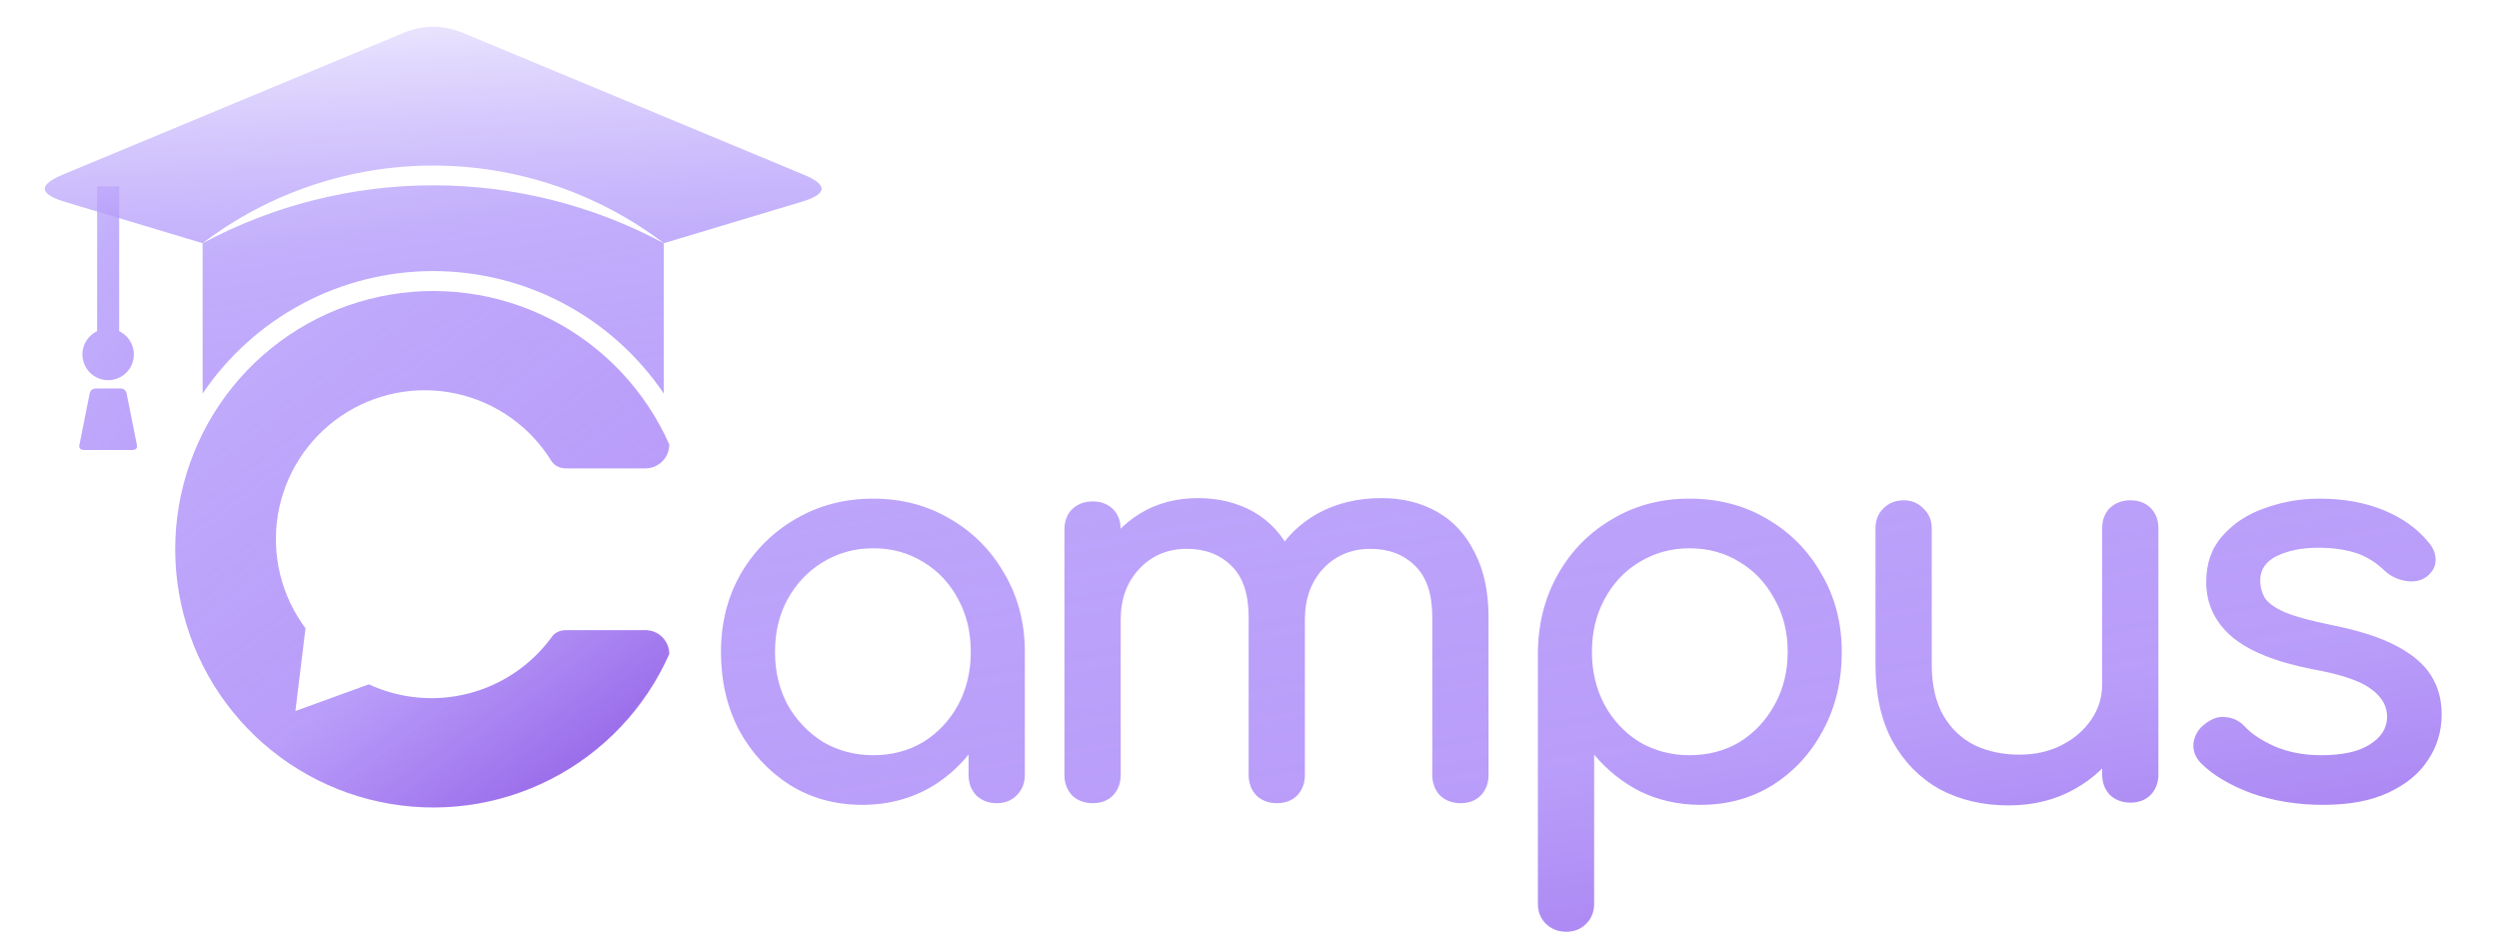
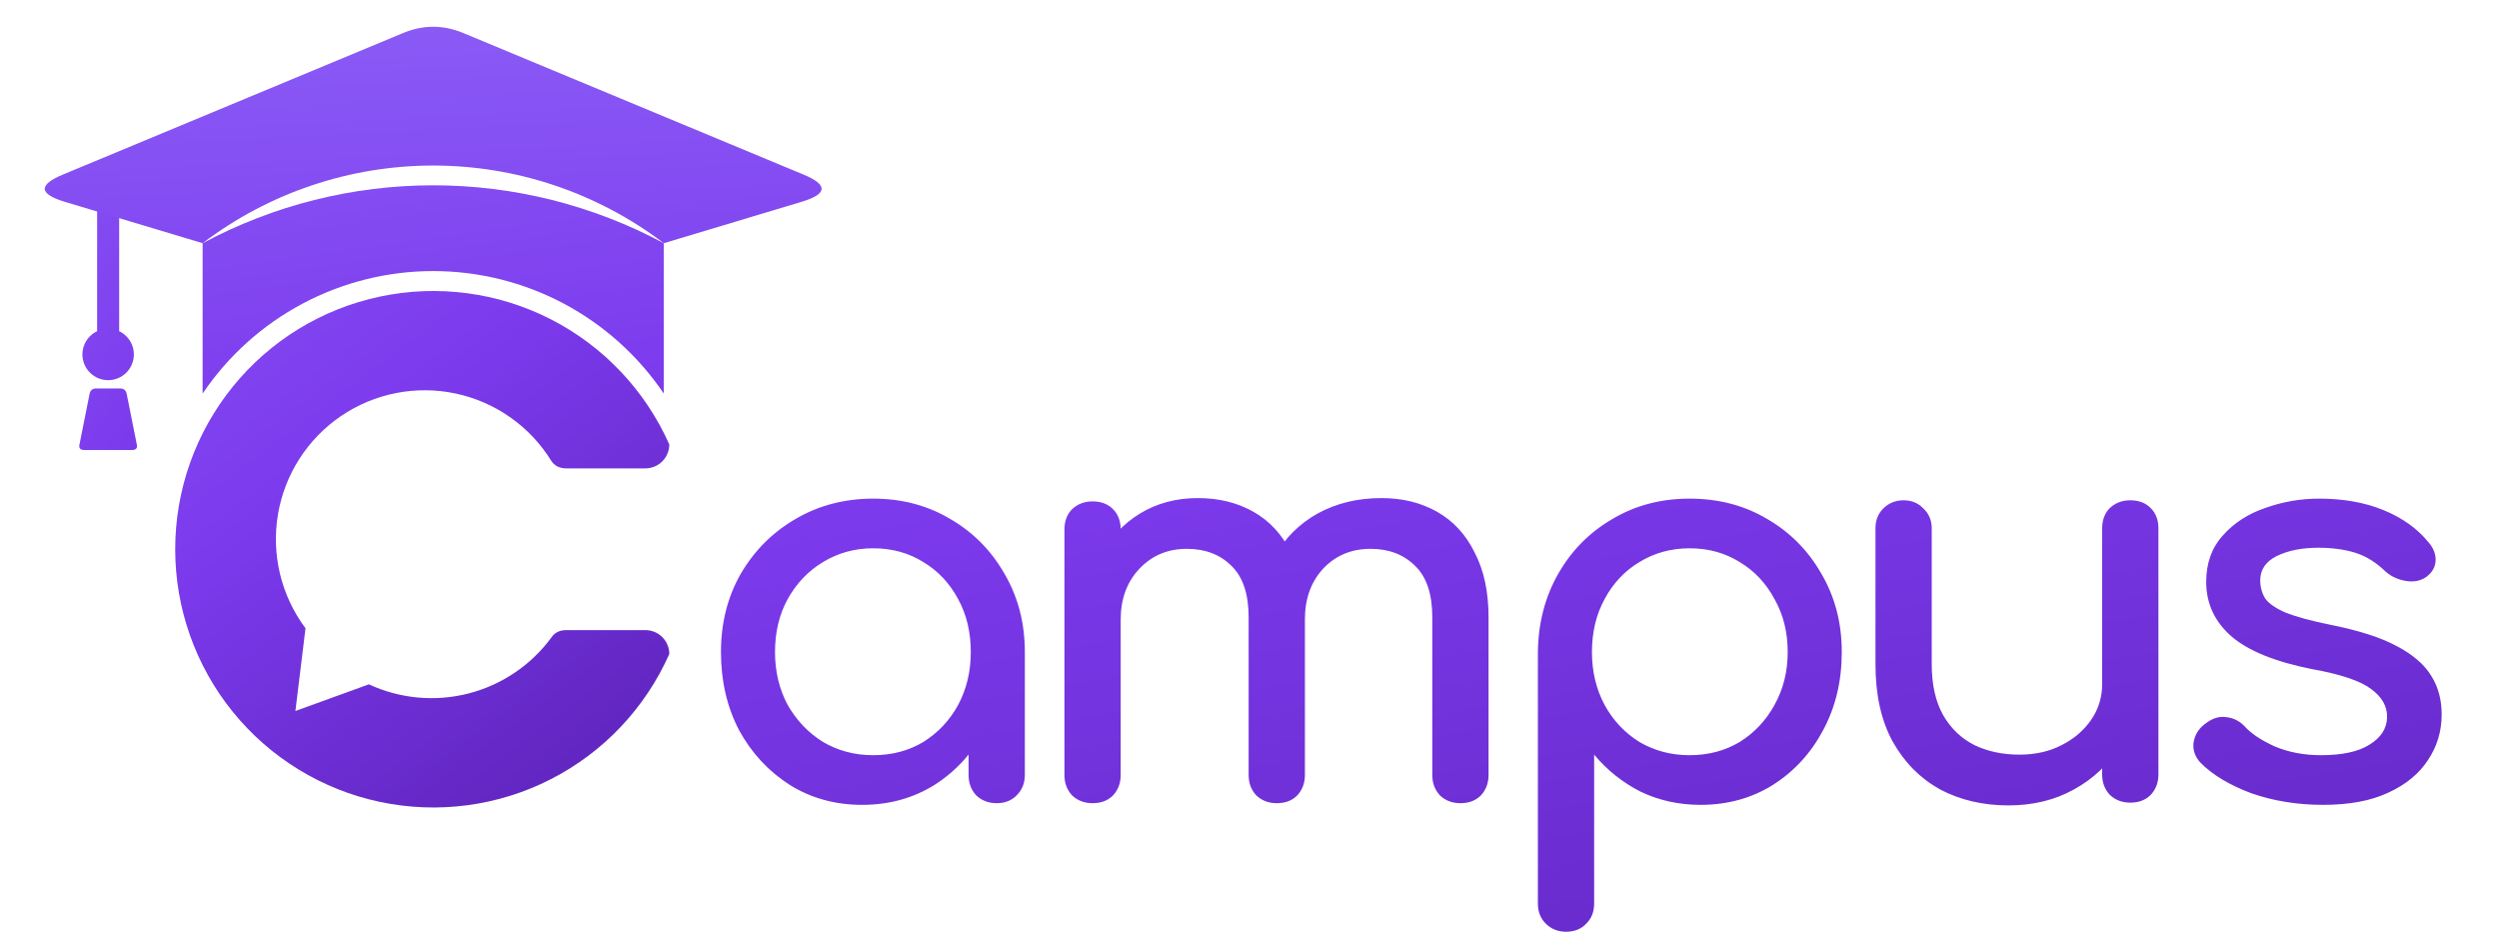
<svg xmlns="http://www.w3.org/2000/svg" width="580" height="220" fill="none">
  <defs>
    <linearGradient y2="1.537" x2="1.069" y1="-1.445" x1="-0.934" id="logoGradient">
-       <stop stop-color="#ede9fe" stop-opacity="0.9" />
-       <stop stop-color="#a78bfa" stop-opacity="0.7" offset="0.3" />
-       <stop stop-color="#8b5cf6" stop-opacity="0.6" offset="0.7" />
-       <stop stop-color="#6d28d9" stop-opacity="0.8" offset="1" />
+       <stop stop-color="#8b5cf6" />
+       <stop stop-color="#7c3aed" offset="0.5" />
+       <stop stop-color="#5b21b6" offset="1" />
    </linearGradient>
    <linearGradient y2="3.662" x2="0.796" y1="-0.04" x1="0.086" id="paint0_linear_19_15">
-       <stop stop-color="#ede9fe" stop-opacity="0.9" />
-       <stop stop-color="#a78bfa" stop-opacity="0.7" offset="0.3" />
-       <stop stop-color="#8b5cf6" stop-opacity="0.6" offset="0.7" />
-       <stop stop-color="#6d28d9" stop-opacity="0.8" offset="1" />
+       <stop stop-color="#8b5cf6" />
+       <stop stop-color="#7c3aed" offset="0.5" />
+       <stop stop-color="#5b21b6" offset="1" />
    </linearGradient>
    <linearGradient y2="3.045" x2="0.998" y1="-0.803" x1="-0.197" id="paint1_linear_19_15">
-       <stop stop-color="#ede9fe" stop-opacity="0.9" />
-       <stop stop-color="#a78bfa" stop-opacity="0.7" offset="0.3" />
-       <stop stop-color="#8b5cf6" stop-opacity="0.6" offset="0.7" />
-       <stop stop-color="#6d28d9" stop-opacity="0.8" offset="1" />
+       <stop stop-color="#8b5cf6" />
+       <stop stop-color="#7c3aed" offset="0.5" />
+       <stop stop-color="#5b21b6" offset="1" />
    </linearGradient>
    <linearGradient y2="1.023" x2="0.987" y1="-0.528" x1="-0.129" id="paint2_linear_19_15">
-       <stop stop-color="#ede9fe" stop-opacity="0.9" />
-       <stop stop-color="#a78bfa" stop-opacity="0.7" offset="0.3" />
-       <stop stop-color="#8b5cf6" stop-opacity="0.6" offset="0.7" />
-       <stop stop-color="#6d28d9" stop-opacity="0.8" offset="1" />
+       <stop stop-color="#8b5cf6" />
+       <stop stop-color="#7c3aed" offset="0.5" />
+       <stop stop-color="#5b21b6" offset="1" />
    </linearGradient>
    <linearGradient y1="-0.8" x1="-0.2" y2="3.0" x2="1.0" id="paint3_linear_19_15">
-       <stop stop-color="#ede9fe" stop-opacity="0.9" />
-       <stop stop-color="#a78bfa" stop-opacity="0.7" offset="0.3" />
-       <stop stop-color="#8b5cf6" stop-opacity="0.6" offset="0.7" />
-       <stop stop-color="#6d28d9" stop-opacity="0.8" offset="1" />
+       <stop stop-color="#8b5cf6" />
+       <stop stop-color="#7c3aed" offset="0.5" />
+       <stop stop-color="#5b21b6" offset="1" />
    </linearGradient>
  </defs>
  <g>
    <path id="svg_1" fill="url(#logoGradient)" d="m200.098,186.724c-6.229,0 -11.819,-1.536 -16.768,-4.608c-4.949,-3.157 -8.875,-7.381 -11.776,-12.672c-2.816,-5.376 -4.224,-11.435 -4.224,-18.176c0,-6.741 1.536,-12.8 4.608,-18.176c3.157,-5.376 7.381,-9.6 12.672,-12.672c5.376,-3.157 11.392,-4.736 18.048,-4.736c6.656,0 12.629,1.579 17.92,4.736c5.291,3.072 9.472,7.296 12.544,12.672c3.157,5.376 4.736,11.435 4.736,18.176l-4.992,0c0,6.741 -1.451,12.8 -4.352,18.176c-2.816,5.291 -6.699,9.515 -11.648,12.672c-4.949,3.072 -10.539,4.608 -16.768,4.608zm2.56,-11.52c4.352,0 8.235,-1.024 11.648,-3.072c3.413,-2.133 6.101,-4.992 8.064,-8.576c1.963,-3.669 2.944,-7.765 2.944,-12.288c0,-4.608 -0.981,-8.704 -2.944,-12.288c-1.963,-3.669 -4.651,-6.528 -8.064,-8.576c-3.413,-2.133 -7.296,-3.2 -11.648,-3.2c-4.267,0 -8.149,1.067 -11.648,3.2c-3.413,2.048 -6.144,4.907 -8.192,8.576c-1.963,3.584 -2.944,7.68 -2.944,12.288c0,4.523 0.981,8.619 2.944,12.288c2.048,3.584 4.779,6.443 8.192,8.576c3.499,2.048 7.381,3.072 11.648,3.072zm28.672,11.136c-1.877,0 -3.456,-0.597 -4.736,-1.792c-1.195,-1.28 -1.792,-2.859 -1.792,-4.736l0,-19.584l2.432,-13.568l10.624,4.608l0,28.544c0,1.877 -0.64,3.456 -1.92,4.736c-1.195,1.195 -2.731,1.792 -4.608,1.792zm107.623,0c-1.877,0 -3.456,-0.597 -4.736,-1.792c-1.195,-1.28 -1.792,-2.859 -1.792,-4.736l0,-36.608c0,-5.376 -1.323,-9.344 -3.968,-11.904c-2.645,-2.645 -6.101,-3.968 -10.368,-3.968c-4.437,0 -8.107,1.536 -11.008,4.608c-2.816,3.072 -4.224,6.997 -4.224,11.776l-10.624,0c0,-5.547 1.195,-10.411 3.584,-14.592c2.389,-4.267 5.717,-7.595 9.984,-9.984c4.352,-2.389 9.301,-3.584 14.848,-3.584c4.864,0 9.173,1.067 12.928,3.2c3.755,2.133 6.656,5.291 8.704,9.472c2.133,4.096 3.2,9.088 3.2,14.976l0,36.608c0,1.877 -0.597,3.456 -1.792,4.736c-1.195,1.195 -2.773,1.792 -4.736,1.792zm-85.376,0c-1.877,0 -3.456,-0.597 -4.736,-1.792c-1.195,-1.28 -1.792,-2.859 -1.792,-4.736l0,-56.96c0,-1.963 0.597,-3.541 1.792,-4.736c1.28,-1.195 2.859,-1.792 4.736,-1.792c1.963,0 3.541,0.597 4.736,1.792c1.195,1.195 1.792,2.773 1.792,4.736l0,56.96c0,1.877 -0.597,3.456 -1.792,4.736c-1.195,1.195 -2.773,1.792 -4.736,1.792zm42.752,0c-1.877,0 -3.456,-0.597 -4.736,-1.792c-1.195,-1.28 -1.792,-2.859 -1.792,-4.736l0,-36.608c0,-5.376 -1.323,-9.344 -3.968,-11.904c-2.645,-2.645 -6.101,-3.968 -10.368,-3.968c-4.437,0 -8.107,1.536 -11.008,4.608c-2.901,3.072 -4.352,6.997 -4.352,11.776l-8.064,0c0,-5.547 1.109,-10.411 3.328,-14.592c2.219,-4.267 5.291,-7.595 9.216,-9.984c3.925,-2.389 8.405,-3.584 13.44,-3.584c4.864,0 9.173,1.067 12.928,3.2c3.755,2.133 6.656,5.291 8.704,9.472c2.133,4.096 3.2,9.088 3.2,14.976l0,36.608c0,1.877 -0.597,3.456 -1.792,4.736c-1.195,1.195 -2.773,1.792 -4.736,1.792zm67.133,29.824c-1.877,0 -3.456,-0.64 -4.736,-1.92c-1.195,-1.195 -1.792,-2.731 -1.792,-4.608l0,-58.368c0.085,-6.741 1.664,-12.8 4.736,-18.176c3.072,-5.376 7.253,-9.6 12.544,-12.672c5.291,-3.157 11.264,-4.736 17.92,-4.736c6.74,0 12.76,1.579 18.05,4.736c5.29,3.072 9.47,7.296 12.54,12.672c3.16,5.376 4.74,11.435 4.74,18.176c0,6.741 -1.45,12.8 -4.35,18.176c-2.82,5.291 -6.7,9.515 -11.65,12.672c-4.95,3.072 -10.54,4.608 -16.77,4.608c-5.035,0 -9.685,-1.024 -13.952,-3.072c-4.181,-2.133 -7.765,-4.992 -10.752,-8.576l0,34.56c0,1.877 -0.597,3.413 -1.792,4.608c-1.195,1.28 -2.773,1.92 -4.736,1.92zm28.672,-40.96c4.35,0 8.23,-1.024 11.65,-3.072c3.41,-2.133 6.1,-4.992 8.06,-8.576c2.05,-3.669 3.07,-7.765 3.07,-12.288c0,-4.608 -1.02,-8.704 -3.07,-12.288c-1.96,-3.669 -4.65,-6.528 -8.06,-8.576c-3.42,-2.133 -7.3,-3.2 -11.65,-3.2c-4.267,0 -8.149,1.067 -11.648,3.2c-3.413,2.048 -6.101,4.907 -8.064,8.576c-1.963,3.584 -2.944,7.68 -2.944,12.288c0,4.523 0.981,8.619 2.944,12.288c1.963,3.584 4.651,6.443 8.064,8.576c3.499,2.048 7.381,3.072 11.648,3.072zm74,11.648c-5.89,0 -11.18,-1.237 -15.87,-3.712c-4.61,-2.56 -8.28,-6.272 -11.01,-11.136c-2.65,-4.864 -3.97,-10.837 -3.97,-17.92l0,-31.488c0,-1.877 0.6,-3.413 1.79,-4.608c1.28,-1.28 2.86,-1.92 4.74,-1.92c1.88,0 3.41,0.64 4.61,1.92c1.28,1.195 1.92,2.731 1.92,4.608l0,31.488c0,4.779 0.89,8.747 2.69,11.904c1.79,3.072 4.22,5.376 7.29,6.912c3.07,1.451 6.53,2.176 10.37,2.176c3.67,0 6.91,-0.725 9.73,-2.176c2.9,-1.451 5.2,-3.413 6.91,-5.888c1.71,-2.475 2.56,-5.248 2.56,-8.32l8.06,0c0,5.291 -1.32,10.069 -3.96,14.336c-2.56,4.267 -6.11,7.637 -10.63,10.112c-4.44,2.475 -9.51,3.712 -15.23,3.712zm28.29,-0.64c-1.88,0 -3.46,-0.597 -4.74,-1.792c-1.19,-1.28 -1.79,-2.859 -1.79,-4.736l0,-57.088c0,-1.963 0.6,-3.541 1.79,-4.736c1.28,-1.195 2.86,-1.792 4.74,-1.792c1.96,0 3.54,0.597 4.73,1.792c1.2,1.195 1.8,2.773 1.8,4.736l0,57.088c0,1.877 -0.6,3.456 -1.8,4.736c-1.19,1.195 -2.77,1.792 -4.73,1.792zm44.75,0.512c-5.97,0 -11.52,-0.896 -16.64,-2.688c-5.03,-1.877 -8.96,-4.224 -11.77,-7.04c-1.28,-1.365 -1.84,-2.901 -1.67,-4.608c0.26,-1.792 1.11,-3.243 2.56,-4.352c1.71,-1.365 3.37,-1.92 4.99,-1.664c1.71,0.171 3.16,0.896 4.36,2.176c1.45,1.621 3.75,3.157 6.91,4.608c3.24,1.365 6.82,2.048 10.75,2.048c4.95,0 8.7,-0.811 11.26,-2.432c2.65,-1.621 4.01,-3.712 4.1,-6.272c0.09,-2.56 -1.15,-4.779 -3.71,-6.656c-2.48,-1.877 -7.04,-3.413 -13.7,-4.608c-8.62,-1.707 -14.89,-4.267 -18.81,-7.68c-3.84,-3.413 -5.76,-7.595 -5.76,-12.544c0,-4.352 1.28,-7.936 3.84,-10.752c2.56,-2.901 5.84,-5.035 9.85,-6.4c4.01,-1.451 8.19,-2.176 12.55,-2.176c5.63,0 10.62,0.896 14.97,2.688c4.35,1.792 7.81,4.267 10.37,7.424c1.19,1.365 1.75,2.816 1.66,4.352c-0.08,1.451 -0.81,2.688 -2.17,3.712c-1.37,0.939 -2.99,1.237 -4.87,0.896c-1.87,-0.341 -3.45,-1.109 -4.73,-2.304c-2.14,-2.048 -4.44,-3.456 -6.91,-4.224c-2.48,-0.768 -5.34,-1.152 -8.58,-1.152c-3.75,0 -6.95,0.64 -9.6,1.92c-2.56,1.28 -3.84,3.157 -3.84,5.632c0,1.536 0.38,2.944 1.15,4.224c0.86,1.195 2.48,2.304 4.87,3.328c2.39,0.939 5.88,1.877 10.49,2.816c6.4,1.28 11.44,2.901 15.11,4.864c3.75,1.963 6.44,4.267 8.06,6.912c1.62,2.56 2.43,5.547 2.43,8.96c0,3.925 -1.06,7.467 -3.2,10.624c-2.05,3.157 -5.12,5.675 -9.21,7.552c-4.01,1.877 -9.05,2.816 -15.11,2.816z" />
    <path id="svg_5" fill="url(#paint3_linear_19_15)" d="m22.54,43.212l5.117,0l0,35.606l-5.117,0l0,-35.606zm-3.412,39.018c0,-1.583 0.629,-3.102 1.749,-4.222c1.12,-1.119 2.638,-1.748 4.221,-1.748c1.584,0 3.102,0.629 4.222,1.748c1.119,1.12 1.748,2.639 1.748,4.222c0,1.583 -0.629,3.102 -1.748,4.221c-1.12,1.12 -2.638,1.749 -4.222,1.749c-1.583,0 -3.101,-0.629 -4.221,-1.749c-1.12,-1.119 -1.749,-2.638 -1.749,-4.221zm1.663,9.147c0.171,-0.839 0.683,-1.258 1.536,-1.258l5.543,0c0.853,0 1.365,0.419 1.535,1.258l2.303,11.534c0.284,0.995 -0.071,1.493 -1.066,1.493l-11.087,0c-0.995,0 -1.351,-0.498 -1.066,-1.493l2.302,-11.534z" />
    <path id="svg_2" fill="url(#paint0_linear_19_15)" d="m93.719,7.598c4.548,-1.848 9.097,-1.848 13.645,0l78.953,32.835c5.927,2.416 5.828,4.548 -0.299,6.396l-31.96,9.595c-15.392,-11.69 -34.189,-18.019 -53.517,-18.019c-19.327,0 -38.124,6.329 -53.516,18.019l-31.96,-9.595c-6.127,-1.848 -6.226,-3.98 -0.299,-6.396l78.953,-32.835z" />
    <path id="svg_3" fill="url(#paint1_linear_19_15)" d="m47.025,56.424c16.46,-8.819 34.844,-13.433 53.517,-13.433c18.673,0 37.056,4.614 53.516,13.433l0,34.881c-5.917,-8.75 -13.89,-15.917 -23.22,-20.871c-9.33,-4.953 -19.733,-7.544 -30.296,-7.544c-10.564,0 -20.967,2.591 -30.297,7.544c-9.33,4.954 -17.302,12.121 -23.22,20.871l0,-34.881z" />
    <path id="svg_4" fill="url(#paint2_linear_19_15)" d="m127.961,106.934c-2.451,-3.969 -5.681,-7.4 -9.494,-10.087c-3.813,-2.687 -8.131,-4.574 -12.693,-5.546c-4.562,-0.973 -9.274,-1.011 -13.852,-0.113c-4.577,0.898 -8.925,2.714 -12.782,5.338c-3.856,2.625 -7.141,6.003 -9.656,9.931c-2.516,3.929 -4.209,8.326 -4.979,12.927c-0.769,4.601 -0.599,9.31 0.501,13.843c1.1,4.533 3.106,8.796 5.899,12.533l-2.345,19.189l17.057,-6.183c7.227,3.351 15.39,4.102 23.107,2.124c7.717,-1.978 14.513,-6.562 19.237,-12.977c0.767,-1.151 1.926,-1.727 3.475,-1.727l18.358,0c1.47,0 2.88,0.584 3.919,1.624c1.04,1.039 1.624,2.449 1.624,3.92c-5.571,12.551 -15.285,22.808 -27.515,29.053c-12.23,6.245 -26.235,8.098 -39.669,5.251c-13.434,-2.847 -25.482,-10.223 -34.127,-20.893c-8.645,-10.67 -13.362,-23.985 -13.362,-37.718c0,-13.732 4.717,-27.048 13.362,-37.717c8.645,-10.67 20.693,-18.046 34.127,-20.893c13.434,-2.848 27.439,-0.994 39.669,5.251c12.23,6.245 21.944,16.502 27.515,29.053c0,1.47 -0.584,2.88 -1.624,3.92c-1.039,1.04 -2.449,1.624 -3.919,1.624l-18.358,0c-1.549,0 -2.708,-0.576 -3.475,-1.727z" />
  </g>
</svg>
